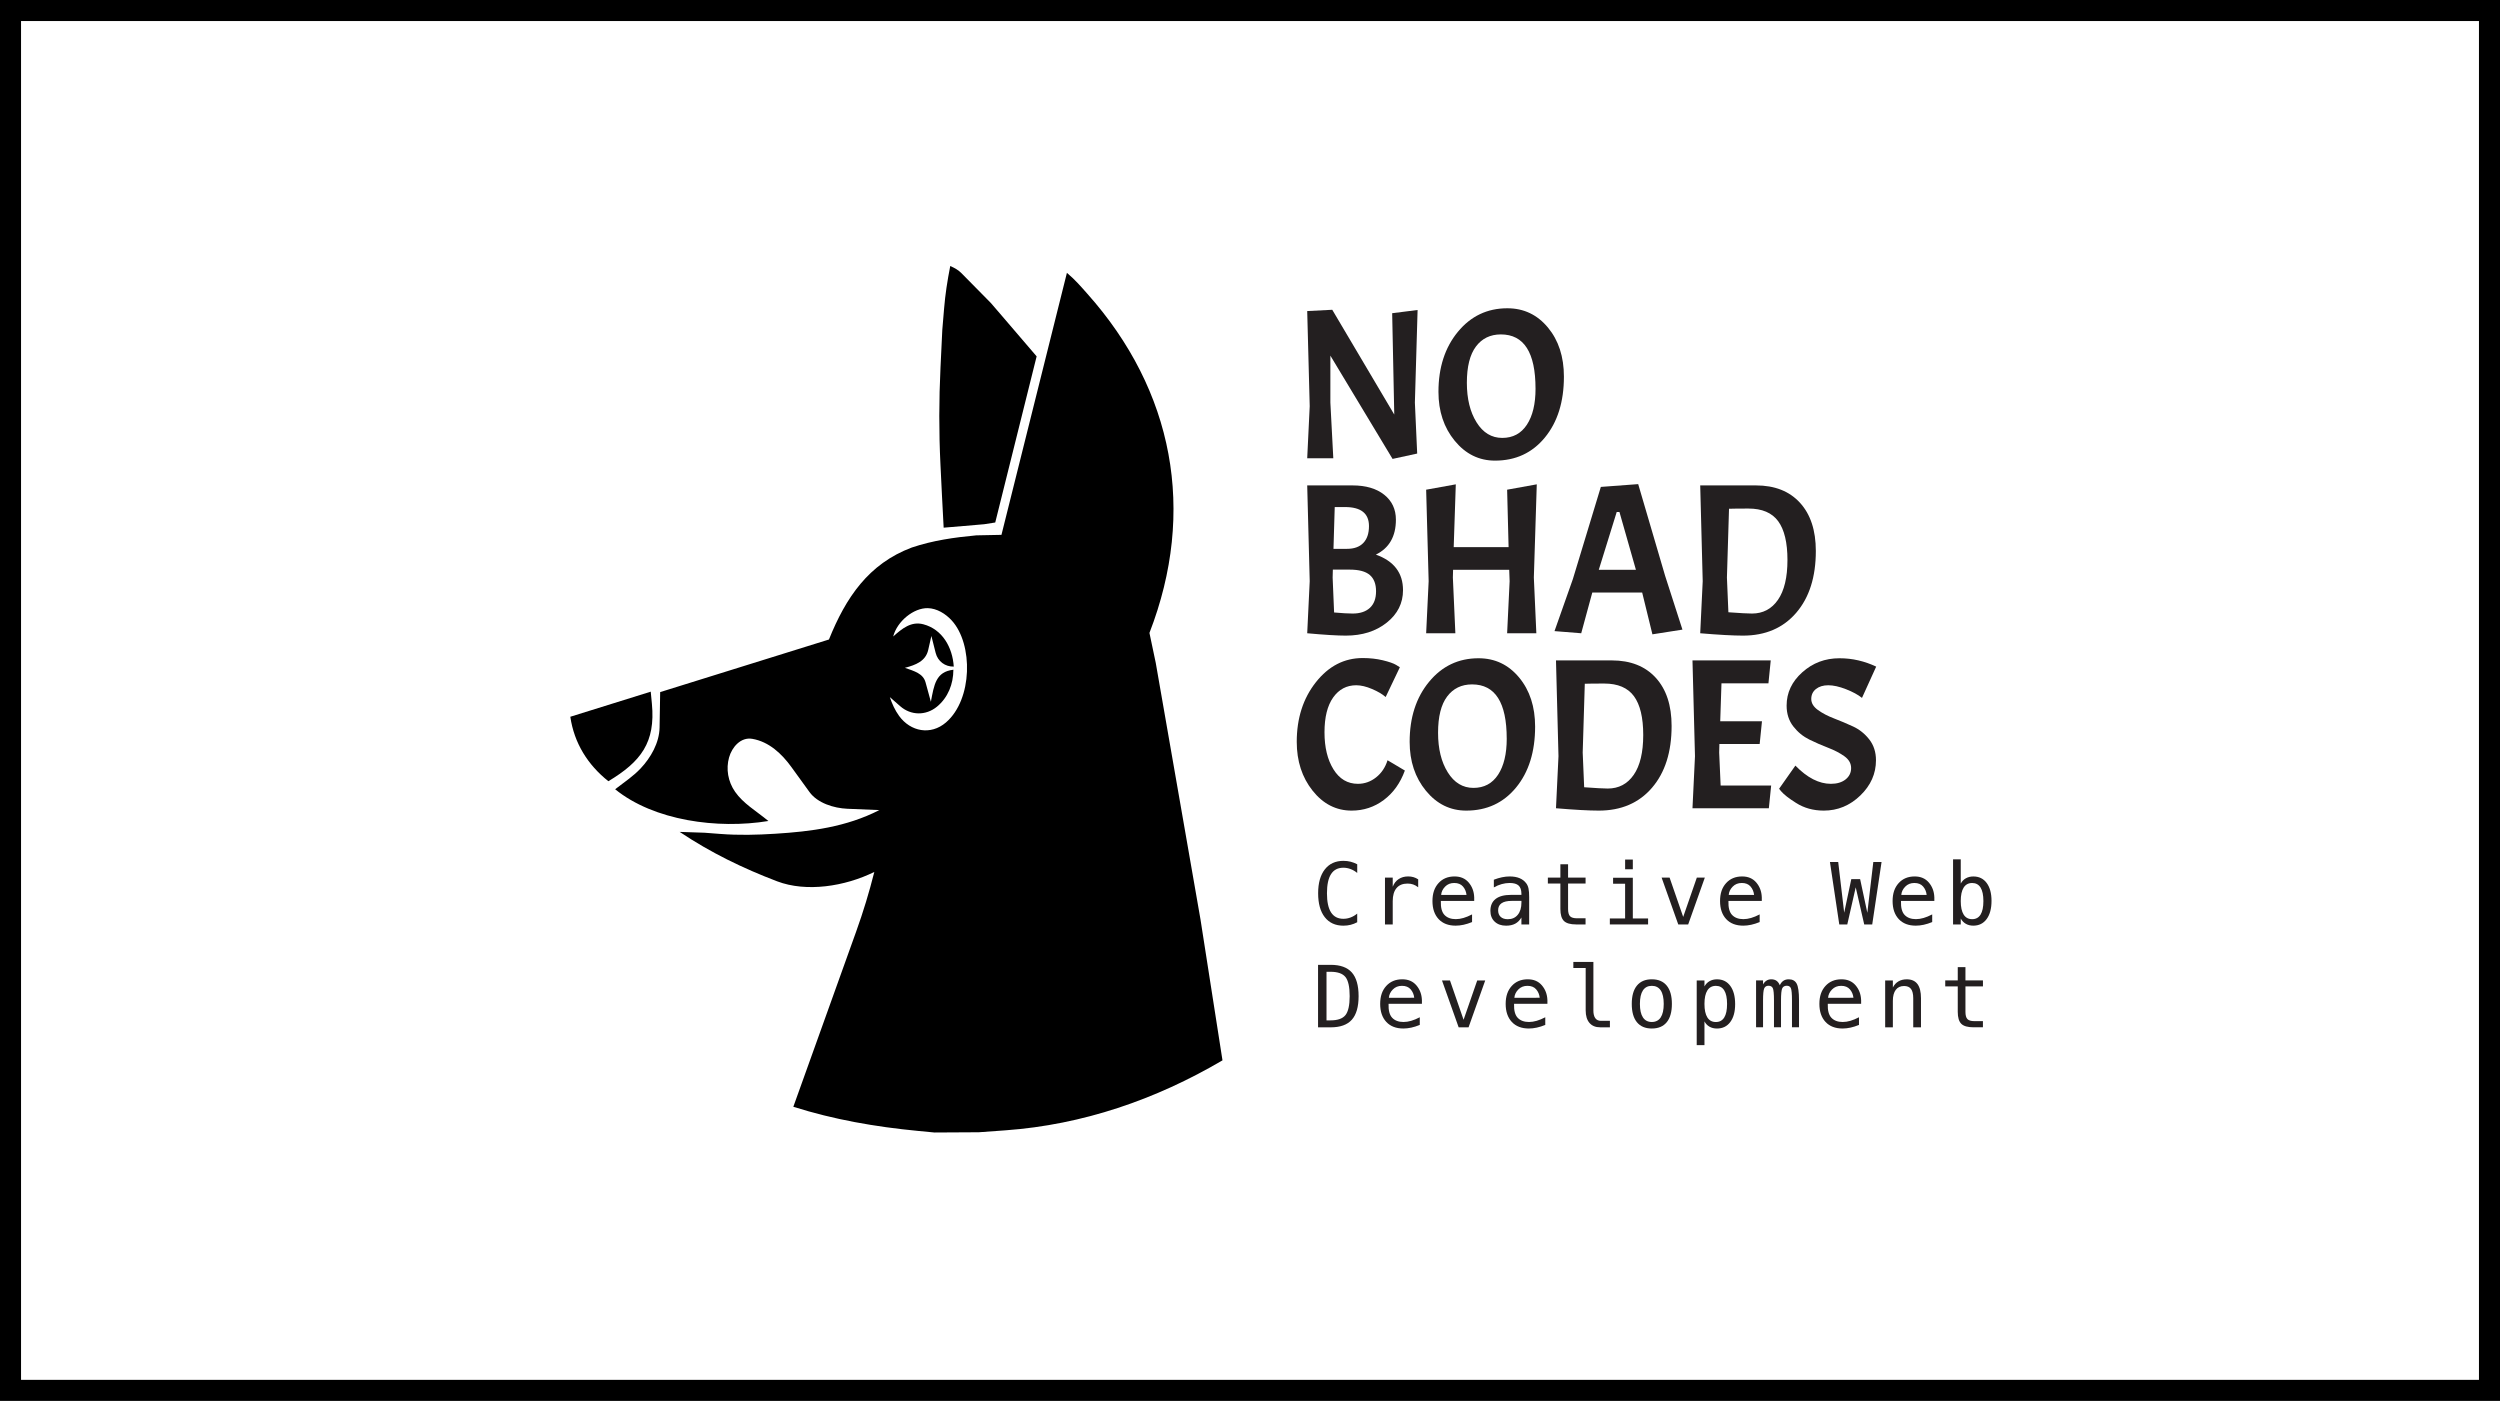
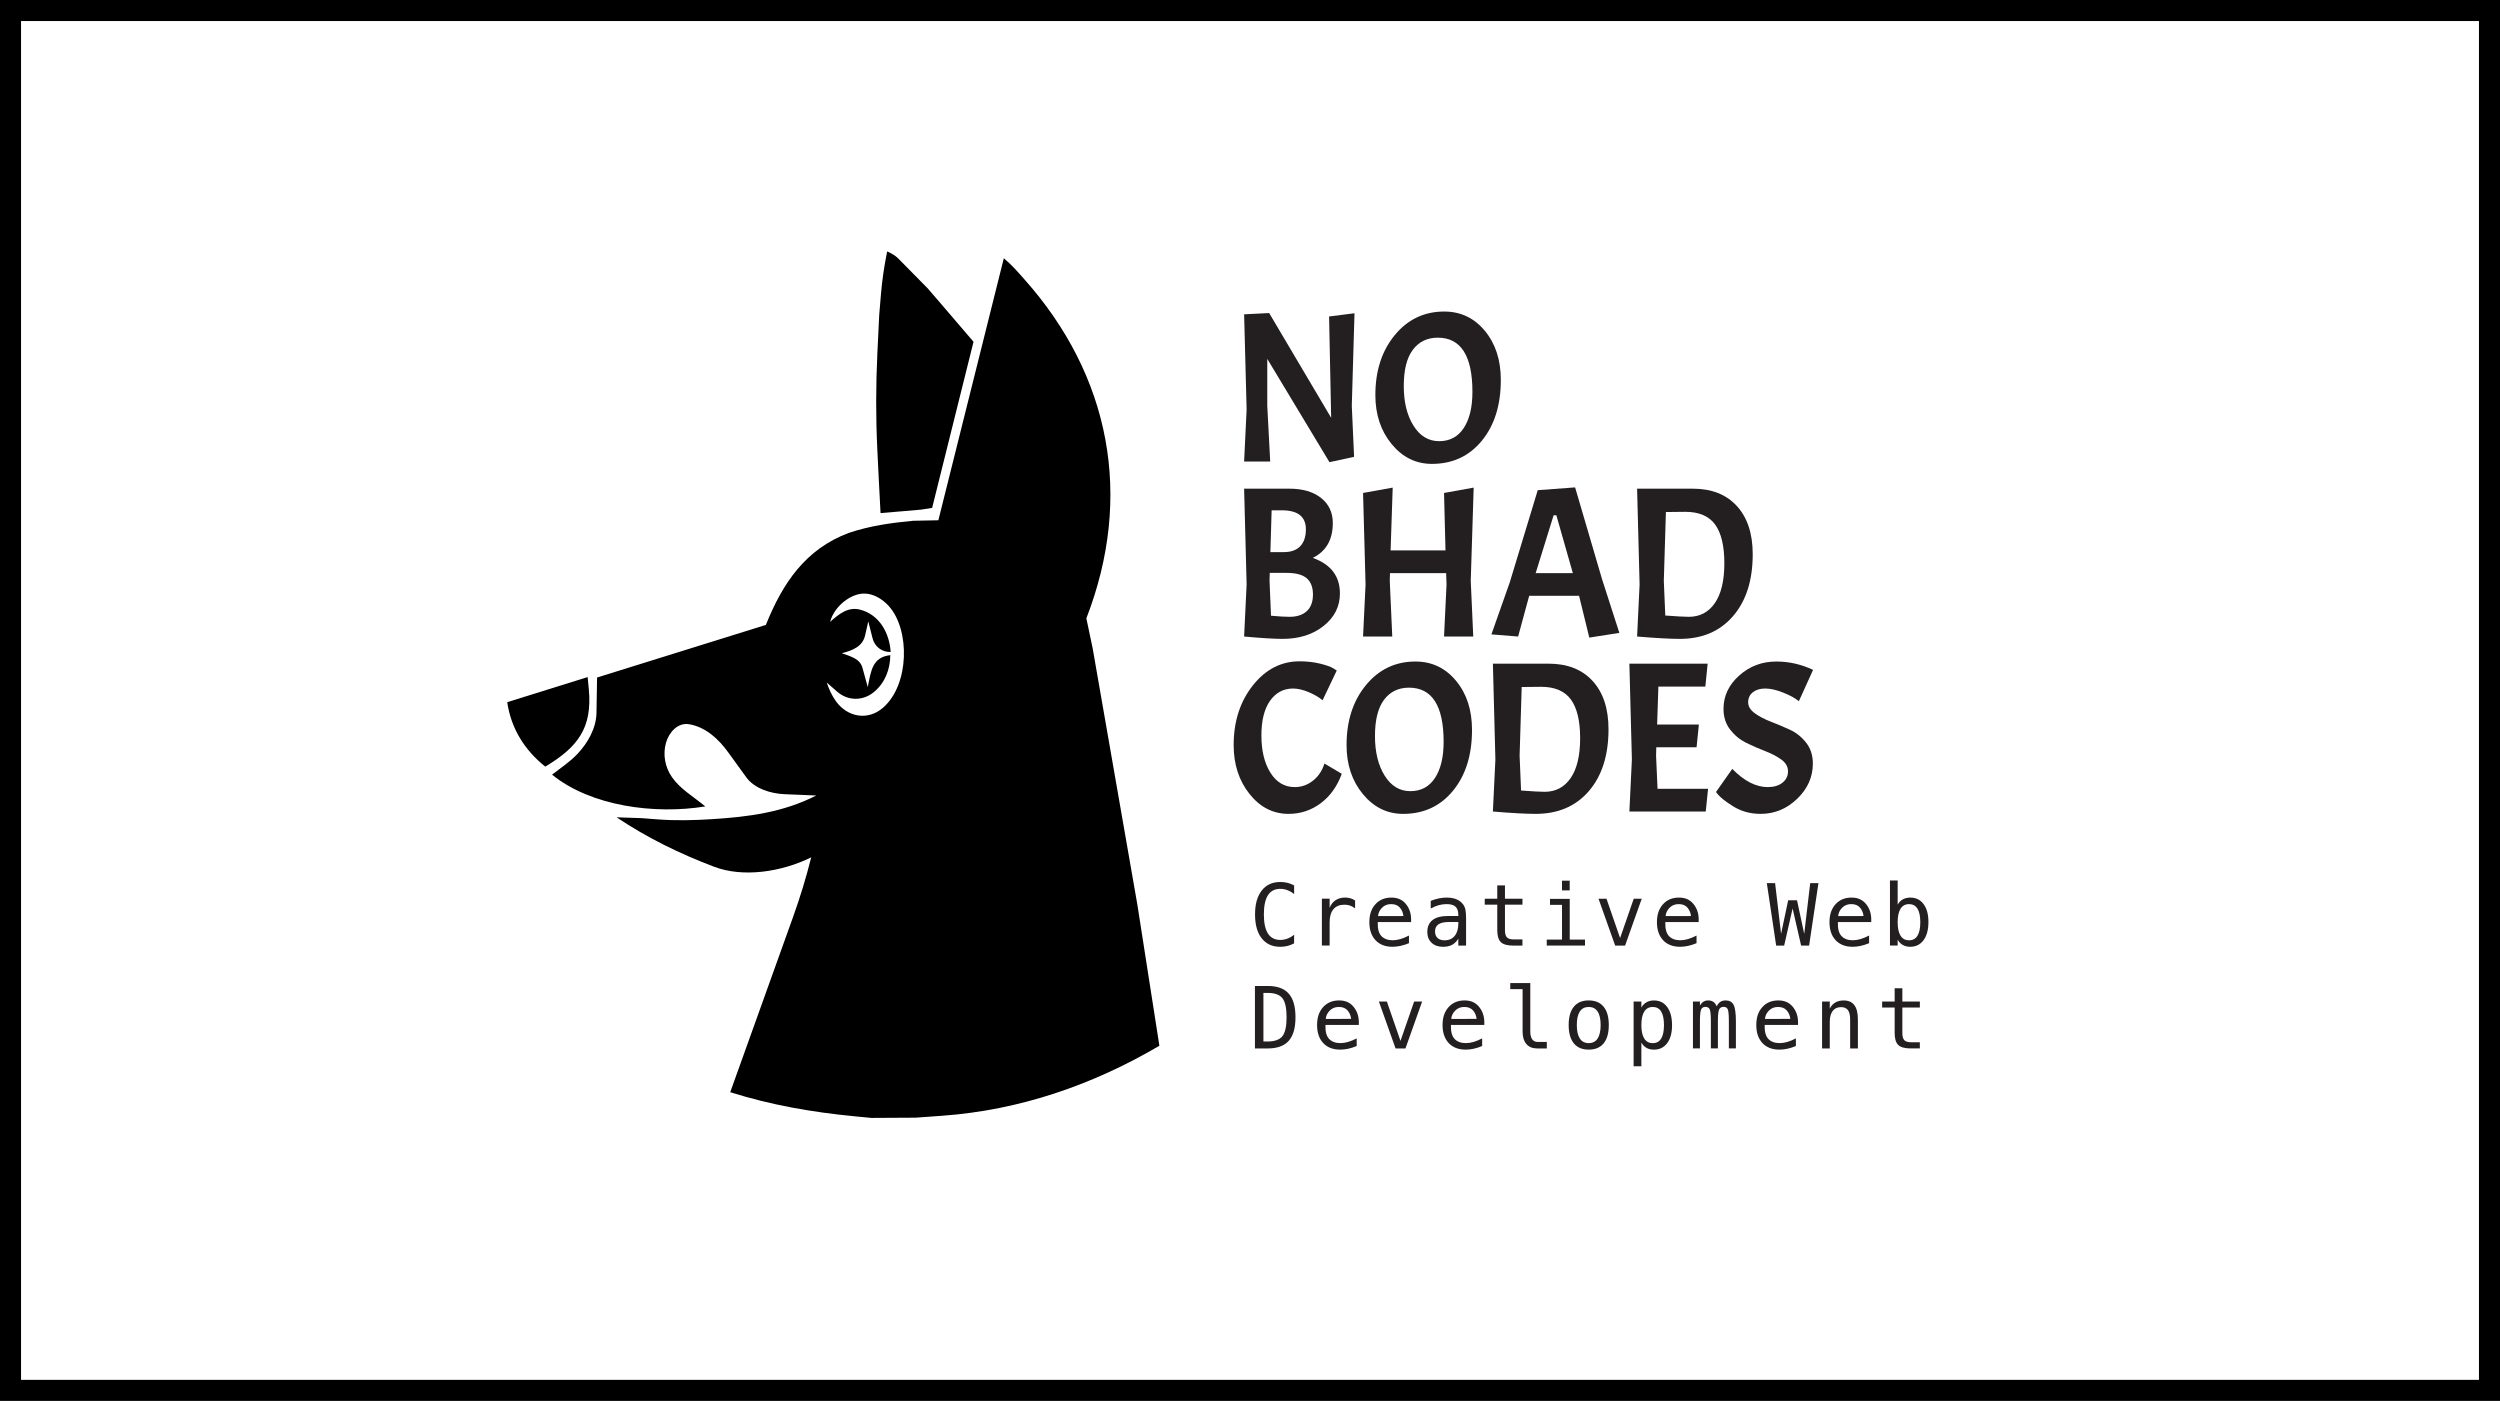
- <svg xmlns="http://www.w3.org/2000/svg" width="1069.5" height="599.3" viewBox="0 0 1069.5 599.3">
+ <svg xmlns="http://www.w3.org/2000/svg" id="card_back" width="1069.5" height="599.3" viewBox="0 0 1069.5 599.3">
  <rect id="Card_Outline" x="4.5" y="4.5" width="1060.5" height="590.3" fill="#fff" stroke="#000" stroke-miterlimit="10" stroke-width="9" />
-   <g transform="translate(15.133 1.0625) scale(0.763895)">
+   <g transform="translate(14.8009 1.0625) scale(0.763895)">
    <g>
      <g>
        <g>
-           <path d="M774.08,172.21l-1.52,51.84,1.29,28.56-13.79,3-34.83-57.84v26.28l1.64,31.2h-14.61l1.4-29.16-1.4-53.28,14.03-.72,34.72,58.68-1.17-56.76,14.26-1.8Z" fill="#231f20" />
-           <path d="M824.34,171.25c9.19,0,16.77,3.6,22.74,10.8,5.96,7.2,8.94,16.36,8.94,27.48,0,14.08-3.55,25.44-10.64,34.08-7.09,8.64-16.41,12.96-27.94,12.96-8.96,0-16.48-3.7-22.56-11.1-6.08-7.4-9.12-16.54-9.12-27.42,0-13.6,3.62-24.8,10.87-33.6,7.25-8.8,16.48-13.2,27.7-13.2ZM840.12,216.25c0-20.24-6.47-30.36-19.4-30.36-5.92,0-10.58,2.26-13.97,6.78-3.39,4.52-5.08,11.28-5.08,20.28s1.81,16.4,5.44,22.2c3.62,5.8,8.42,8.7,14.38,8.7s10.56-2.46,13.79-7.38c3.23-4.92,4.85-11.66,4.85-20.22Z" fill="#231f20" />
-           <path d="M737.61,270.45c7.48,0,13.4,1.74,17.77,5.22,4.36,3.48,6.55,8.14,6.55,13.98,0,9.36-3.74,15.88-11.22,19.56,10.13,3.6,15.2,10.24,15.2,19.92,0,7.28-3.04,13.34-9.12,18.18-6.08,4.84-13.72,7.26-22.91,7.26-4.83,0-12.04-.44-21.62-1.32l1.4-29.16-1.4-53.64h25.37ZM736.09,317.61h-9.47l-.12,4.44.82,19.56c4.52.4,7.99.6,10.4.6,4.13,0,7.34-1.06,9.64-3.18,2.3-2.12,3.45-5.22,3.45-9.3s-1.17-7.12-3.51-9.12c-2.34-2-6.08-3-11.22-3ZM733.4,282.57h-5.73l-.7,23.4h7.6c3.97,0,7.01-1.1,9.12-3.3,2.1-2.2,3.16-5.34,3.16-9.42,0-7.12-4.48-10.68-13.44-10.68Z" fill="#231f20" />
-           <path d="M840.82,269.85l-1.64,52.2,1.4,31.2h-16.36l1.4-29.16-.23-6.36h-31.44l-.12,4.32,1.4,31.2h-16.36l1.4-29.16-1.4-51.24,16.6-3-1.17,35.16h30.74l-.82-32.16,16.6-3Z" fill="#231f20" />
-           <path d="M905.58,353.85l-5.73-23.4h-27.94l-6.2,22.8-14.96-1.2,10.29-29.16,15.66-51.6,20.92-1.56,15.08,51.36,9.7,30.12-16.83,2.64ZM887.11,285.33h-1.52l-10.05,32.4h20.81l-9.23-32.4Z" fill="#231f20" />
-           <path d="M956.31,354.57c-5.53,0-13.52-.44-23.96-1.32l1.4-29.16-1.4-53.64h31.21c10.52,0,18.74,3.24,24.66,9.72,5.92,6.48,8.88,15.48,8.88,27,0,14.56-3.66,26.1-10.99,34.62-7.33,8.52-17.26,12.78-29.81,12.78ZM959.35,283.41c-5.14,0-8.77.04-10.87.12l-1.17,38.52.82,19.44c6.55.48,10.95.72,13.21.72,6.16,0,11.01-2.56,14.55-7.68,3.54-5.12,5.32-12.56,5.32-22.32s-1.74-17-5.2-21.72c-3.47-4.72-9.02-7.08-16.66-7.08Z" fill="#231f20" />
-           <path d="M737.14,452.57c-8.65,0-15.94-3.72-21.86-11.16-5.92-7.44-8.88-16.56-8.88-27.36,0-13.2,3.57-24.32,10.7-33.36,7.13-9.04,15.88-13.56,26.24-13.56,4.05,0,7.81.42,11.28,1.26,3.47.84,5.94,1.7,7.42,2.58l2.1,1.32-7.95,16.68c-1.79-1.6-4.33-3.1-7.6-4.5-3.27-1.4-6.24-2.1-8.88-2.1-5.38,0-9.68,2.28-12.92,6.84-3.23,4.56-4.85,11.06-4.85,19.5s1.67,15.36,5.03,20.76c3.35,5.4,7.91,8.1,13.68,8.1,3.74,0,7.13-1.2,10.17-3.6,3.04-2.4,5.18-5.6,6.43-9.6l9.7,5.76c-2.57,7.04-6.51,12.54-11.81,16.5-5.3,3.96-11.3,5.94-18,5.94Z" fill="#231f20" />
-           <path d="M808.21,367.25c9.19,0,16.77,3.6,22.74,10.8,5.96,7.2,8.94,16.36,8.94,27.48,0,14.08-3.55,25.44-10.64,34.08-7.09,8.64-16.41,12.96-27.94,12.96-8.96,0-16.48-3.7-22.56-11.1-6.08-7.4-9.12-16.54-9.12-27.42,0-13.6,3.62-24.8,10.87-33.6,7.25-8.8,16.48-13.2,27.7-13.2ZM823.99,412.25c0-20.24-6.47-30.36-19.4-30.36-5.92,0-10.58,2.26-13.97,6.78-3.39,4.52-5.08,11.28-5.08,20.28s1.81,16.4,5.44,22.2c3.62,5.8,8.42,8.7,14.38,8.7s10.56-2.46,13.79-7.38c3.23-4.92,4.85-11.66,4.85-20.22Z" fill="#231f20" />
-           <path d="M875.54,452.57c-5.53,0-13.52-.44-23.96-1.32l1.4-29.16-1.4-53.64h31.21c10.52,0,18.74,3.24,24.66,9.72,5.92,6.48,8.88,15.48,8.88,27,0,14.56-3.66,26.1-10.99,34.62-7.33,8.52-17.26,12.78-29.81,12.78ZM878.58,381.41c-5.14,0-8.77.04-10.87.12l-1.17,38.52.82,19.44c6.55.48,10.95.72,13.21.72,6.16,0,11.01-2.56,14.55-7.68,3.54-5.12,5.32-12.56,5.32-22.32s-1.74-17-5.2-21.72c-3.47-4.72-9.02-7.08-16.66-7.08Z" fill="#231f20" />
-           <path d="M928.02,451.25l1.4-29.16-1.4-53.64h43.83l-1.29,12.84h-26.3l-.7,21.24h23.38l-1.29,12.72h-22.56l-.12,4.8.82,18.48h28.29l-1.29,12.72h-42.78Z" fill="#231f20" />
-           <path d="M985.65,427.37c6.62,6.8,13.25,10.2,19.87,10.2,3.43,0,6.17-.82,8.24-2.46,2.06-1.64,3.1-3.76,3.1-6.36s-1.25-4.8-3.74-6.6c-2.5-1.8-5.51-3.38-9.06-4.74-3.55-1.36-7.07-2.9-10.58-4.62-3.51-1.72-6.51-4.18-9-7.38-2.49-3.2-3.74-7.08-3.74-11.64,0-7.2,2.92-13.42,8.77-18.66,5.84-5.24,12.78-7.86,20.81-7.86,3.66,0,7.21.4,10.64,1.2,3.43.8,6.74,1.96,9.94,3.48l-7.95,17.52c-2.18-1.76-5.16-3.38-8.94-4.86-3.78-1.48-7.09-2.22-9.94-2.22s-5.14.7-6.9,2.1c-1.75,1.4-2.63,3.26-2.63,5.58s1.25,4.38,3.74,6.18c2.49,1.8,5.51,3.38,9.06,4.74,3.54,1.36,7.09,2.86,10.64,4.5,3.55,1.64,6.56,4.06,9.06,7.26,2.49,3.2,3.74,7.08,3.74,11.64,0,7.52-2.92,14.1-8.77,19.74-5.84,5.64-12.66,8.46-20.46,8.46-5.84,0-11.03-1.44-15.55-4.32-3.97-2.48-6.78-4.68-8.42-6.6l-1.05-1.32,9.12-12.96Z" fill="#231f20" />
+           <path d="M739.18,174.04l-1.52,51.84,1.29,28.56-13.79,3-34.83-57.84v26.28l1.64,31.2h-14.61l1.4-29.16-1.4-53.28,14.03-.72,34.72,58.68-1.17-56.76,14.26-1.8Z" fill="#231f20" />
+           <path d="M789.44,173.08c9.19,0,16.77,3.6,22.74,10.8,5.96,7.2,8.94,16.36,8.94,27.48,0,14.08-3.55,25.44-10.64,34.08-7.09,8.64-16.41,12.96-27.94,12.96-8.96,0-16.48-3.7-22.56-11.1-6.08-7.4-9.12-16.54-9.12-27.42,0-13.6,3.62-24.8,10.87-33.6,7.25-8.8,16.48-13.2,27.7-13.2ZM805.22,218.08c0-20.24-6.47-30.36-19.4-30.36-5.92,0-10.58,2.26-13.97,6.78-3.39,4.52-5.08,11.28-5.08,20.28s1.81,16.4,5.43,22.2c3.62,5.8,8.42,8.7,14.38,8.7s10.56-2.46,13.79-7.38c3.23-4.92,4.85-11.66,4.85-20.22Z" fill="#231f20" />
+           <path d="M702.71,272.28c7.48,0,13.4,1.74,17.77,5.22,4.36,3.48,6.55,8.14,6.55,13.98,0,9.36-3.74,15.88-11.22,19.56,10.13,3.6,15.2,10.24,15.2,19.92,0,7.28-3.04,13.34-9.12,18.18-6.08,4.84-13.72,7.26-22.91,7.26-4.83,0-12.04-.44-21.62-1.32l1.4-29.16-1.4-53.64h25.37ZM701.19,319.44h-9.47l-.12,4.44.82,19.56c4.52.4,7.99.6,10.4.6,4.13,0,7.34-1.06,9.64-3.18,2.3-2.12,3.45-5.22,3.45-9.3s-1.17-7.12-3.51-9.12c-2.34-2-6.08-3-11.22-3ZM698.5,284.4h-5.73l-.7,23.4h7.6c3.97,0,7.01-1.1,9.12-3.3,2.1-2.2,3.16-5.34,3.16-9.42,0-7.12-4.48-10.68-13.44-10.68Z" fill="#231f20" />
+           <path d="M805.92,271.68l-1.64,52.2,1.4,31.2h-16.36l1.4-29.16-.23-6.36h-31.44l-.12,4.32,1.4,31.2h-16.36l1.4-29.16-1.4-51.24,16.6-3-1.17,35.16h30.74l-.82-32.16,16.6-3Z" fill="#231f20" />
+           <path d="M870.67,355.68l-5.73-23.4h-27.94l-6.19,22.8-14.96-1.2,10.29-29.16,15.66-51.6,20.92-1.56,15.08,51.36,9.7,30.12-16.83,2.64ZM852.21,287.16h-1.52l-10.05,32.4h20.81l-9.23-32.4Z" fill="#231f20" />
+           <path d="M921.4,356.4c-5.53,0-13.52-.44-23.96-1.32l1.4-29.16-1.4-53.64h31.21c10.52,0,18.74,3.24,24.66,9.72,5.92,6.48,8.88,15.48,8.88,27,0,14.56-3.66,26.1-10.99,34.62-7.33,8.52-17.26,12.78-29.81,12.78ZM924.44,285.24c-5.14,0-8.77.04-10.87.12l-1.17,38.52.82,19.44c6.55.48,10.95.72,13.21.72,6.16,0,11.01-2.56,14.55-7.68,3.54-5.12,5.32-12.56,5.32-22.32s-1.74-17-5.2-21.72c-3.47-4.72-9.02-7.08-16.66-7.08Z" fill="#231f20" />
+           <path d="M702.24,454.4c-8.65,0-15.94-3.72-21.86-11.16-5.92-7.44-8.88-16.56-8.88-27.36,0-13.2,3.57-24.32,10.7-33.36,7.13-9.04,15.88-13.56,26.24-13.56,4.05,0,7.81.42,11.28,1.26,3.47.84,5.94,1.7,7.42,2.58l2.1,1.32-7.95,16.68c-1.79-1.6-4.32-3.1-7.6-4.5-3.27-1.4-6.24-2.1-8.88-2.1-5.38,0-9.68,2.28-12.92,6.84-3.23,4.56-4.85,11.06-4.85,19.5s1.68,15.36,5.03,20.76c3.35,5.4,7.91,8.1,13.68,8.1,3.74,0,7.13-1.2,10.17-3.6,3.04-2.4,5.18-5.6,6.43-9.6l9.7,5.76c-2.57,7.04-6.51,12.54-11.81,16.5-5.3,3.96-11.3,5.94-18,5.94Z" fill="#231f20" />
+           <path d="M773.31,369.08c9.19,0,16.77,3.6,22.74,10.8,5.96,7.2,8.94,16.36,8.94,27.48,0,14.08-3.55,25.44-10.64,34.08-7.09,8.64-16.41,12.96-27.94,12.96-8.96,0-16.48-3.7-22.56-11.1-6.08-7.4-9.12-16.54-9.12-27.42,0-13.6,3.62-24.8,10.87-33.6,7.25-8.8,16.48-13.2,27.7-13.2ZM789.09,414.08c0-20.24-6.47-30.36-19.4-30.36-5.92,0-10.58,2.26-13.97,6.78-3.39,4.52-5.08,11.28-5.08,20.28s1.81,16.4,5.43,22.2c3.62,5.8,8.42,8.7,14.38,8.7s10.56-2.46,13.79-7.38c3.23-4.92,4.85-11.66,4.85-20.22Z" fill="#231f20" />
+           <path d="M840.64,454.4c-5.53,0-13.52-.44-23.96-1.32l1.4-29.16-1.4-53.64h31.21c10.52,0,18.74,3.24,24.66,9.72,5.92,6.48,8.88,15.48,8.88,27,0,14.56-3.66,26.1-10.99,34.62-7.33,8.52-17.26,12.78-29.81,12.78ZM843.68,383.24c-5.14,0-8.77.04-10.87.12l-1.17,38.52.82,19.44c6.55.48,10.95.72,13.21.72,6.16,0,11.01-2.56,14.55-7.68,3.54-5.12,5.32-12.56,5.32-22.32s-1.74-17-5.2-21.72c-3.47-4.72-9.02-7.08-16.66-7.08Z" fill="#231f20" />
+           <path d="M893.12,453.08l1.4-29.16-1.4-53.64h43.83l-1.29,12.84h-26.3l-.7,21.24h23.38l-1.29,12.72h-22.56l-.12,4.8.82,18.48h28.29l-1.29,12.72h-42.78Z" fill="#231f20" />
+           <path d="M950.74,429.2c6.62,6.8,13.25,10.2,19.87,10.2,3.43,0,6.17-.82,8.24-2.46,2.06-1.64,3.1-3.76,3.1-6.36s-1.25-4.8-3.74-6.6c-2.5-1.8-5.51-3.38-9.06-4.74-3.55-1.36-7.07-2.9-10.58-4.62-3.51-1.72-6.51-4.18-9-7.38-2.49-3.2-3.74-7.08-3.74-11.64,0-7.2,2.92-13.42,8.77-18.66,5.84-5.24,12.78-7.86,20.81-7.86,3.66,0,7.21.4,10.64,1.2,3.43.8,6.74,1.96,9.94,3.48l-7.95,17.52c-2.18-1.76-5.16-3.38-8.94-4.86-3.78-1.48-7.09-2.22-9.94-2.22s-5.14.7-6.9,2.1c-1.75,1.4-2.63,3.26-2.63,5.58s1.25,4.38,3.74,6.18c2.49,1.8,5.51,3.38,9.06,4.74,3.54,1.36,7.09,2.86,10.64,4.5,3.55,1.64,6.56,4.06,9.06,7.26,2.49,3.2,3.74,7.08,3.74,11.64,0,7.52-2.92,14.1-8.77,19.74-5.84,5.64-12.66,8.46-20.46,8.46-5.84,0-11.03-1.44-15.55-4.32-3.97-2.48-6.78-4.68-8.42-6.6l-1.05-1.32,9.12-12.96Z" fill="#231f20" />
        </g>
        <g id="Creative_Web_Development" data-name="Creative WebDevelopment">
-           <path d="M740.26,515.09c-1.2.64-2.44,1.12-3.7,1.44s-2.61.48-4.03.48c-4.48,0-7.96-1.59-10.44-4.76s-3.71-7.63-3.71-13.38,1.25-10.18,3.74-13.37,5.96-4.79,10.42-4.79c1.42,0,2.77.16,4.03.48s2.5.8,3.7,1.44v4.85c-1.16-.95-2.4-1.68-3.73-2.18s-2.66-.75-4.01-.75c-3.08,0-5.38,1.19-6.91,3.56s-2.3,5.96-2.3,10.76.77,8.36,2.3,10.73,3.84,3.56,6.91,3.56c1.38,0,2.72-.25,4.04-.75s2.55-1.23,3.69-2.18v4.85Z" fill="#231f20" />
-           <path d="M774.39,495.49c-.92-.72-1.86-1.24-2.81-1.57s-2-.49-3.14-.49c-2.69,0-4.74.84-6.16,2.53s-2.13,4.12-2.13,7.31v13.05h-4.34v-26.25h4.34v5.13c.72-1.86,1.82-3.29,3.32-4.28s3.26-1.49,5.31-1.49c1.06,0,2.05.13,2.98.4s1.8.68,2.65,1.24v4.41Z" fill="#231f20" />
-           <path d="M805.78,501.05v2.11h-18.68v.14c-.12,3.58.56,6.15,2.05,7.71s3.6,2.34,6.32,2.34c1.38,0,2.81-.22,4.31-.66s3.1-1.1,4.8-1.99v4.29c-1.64.67-3.22,1.18-4.75,1.51s-3,.5-4.42.5c-4.08,0-7.27-1.22-9.56-3.67s-3.45-5.82-3.45-10.11,1.12-7.53,3.38-10.03,5.25-3.75,9-3.75c3.34,0,5.98,1.13,7.91,3.4s2.96,5,3.08,8.2ZM801.47,499.78c-.19-1.81-.85-3.38-1.98-4.7s-2.76-1.98-4.89-1.98-3.79.69-5.13,2.06-2.08,2.92-2.2,4.64l14.2-.02Z" fill="#231f20" />
-           <path d="M836.56,501.35v14.98h-4.34v-3.89c-.92,1.56-2.08,2.71-3.48,3.46s-3.1,1.11-5.1,1.11c-2.67,0-4.8-.75-6.4-2.26s-2.39-3.53-2.39-6.06c0-2.92.98-5.14,2.94-6.66s4.84-2.27,8.64-2.27h5.79v-.68c-.02-2.09-.55-3.61-1.59-4.56s-2.72-1.42-5.02-1.42c-1.47,0-2.95.21-4.45.63s-2.96,1.04-4.38,1.85v-4.31c1.59-.61,3.12-1.07,4.58-1.37s2.88-.46,4.25-.46c2.17,0,4.03.32,5.57.96s2.79,1.6,3.74,2.88c.59.78,1.02,1.75,1.27,2.89s.38,2.87.38,5.17ZM828.2,503.13h-1.43c-2.52,0-4.41.44-5.68,1.32s-1.91,2.2-1.91,3.95c0,1.58.48,2.8,1.43,3.68s2.27,1.31,3.96,1.31c2.38,0,4.24-.82,5.6-2.47s2.05-3.93,2.06-6.83v-.96h-4.03Z" fill="#231f20" />
-           <path d="M858.35,482.62v7.45h9.8v3.35h-9.8v14.25c0,1.94.37,3.29,1.1,4.05s2.02,1.15,3.84,1.15h4.85v3.45h-5.27c-3.23,0-5.52-.65-6.84-1.95s-1.99-3.53-1.99-6.7v-14.25h-7.01v-3.35h7.01v-7.45h4.31Z" fill="#231f20" />
-           <path d="M883.57,490.17h11.04v22.8h8.55v3.35h-21.42v-3.35h8.55v-19.45h-6.73v-3.35ZM890.3,479.98h4.31v5.44h-4.31v-5.44Z" fill="#231f20" />
-           <path d="M910.72,490.08h4.48l7.62,22.03,7.64-22.03h4.48l-9.33,26.25h-5.55l-9.33-26.25Z" fill="#231f20" />
-           <path d="M966.84,501.05v2.11h-18.68v.14c-.12,3.58.56,6.15,2.05,7.71s3.6,2.34,6.32,2.34c1.38,0,2.81-.22,4.31-.66s3.1-1.1,4.8-1.99v4.29c-1.64.67-3.22,1.18-4.75,1.51s-3,.5-4.42.5c-4.08,0-7.27-1.22-9.56-3.67s-3.45-5.82-3.45-10.11,1.12-7.53,3.38-10.03,5.25-3.75,9-3.75c3.34,0,5.98,1.13,7.91,3.4s2.96,5,3.08,8.2ZM962.52,499.78c-.19-1.81-.85-3.38-1.98-4.7s-2.76-1.98-4.89-1.98-3.79.69-5.13,2.06-2.08,2.92-2.2,4.64l14.2-.02Z" fill="#231f20" />
-           <path d="M1005.01,481.34h4.62l3.35,28.41,3.98-18.8h4.95l4.03,18.84,3.35-28.45h4.62l-5.23,34.99h-4.48l-4.76-20.79-4.73,20.79h-4.48l-5.23-34.99Z" fill="#231f20" />
-           <path d="M1063.47,501.05v2.11h-18.68v.14c-.12,3.58.56,6.15,2.05,7.71s3.6,2.34,6.32,2.34c1.38,0,2.81-.22,4.31-.66s3.1-1.1,4.8-1.99v4.29c-1.64.67-3.22,1.18-4.75,1.51s-3,.5-4.42.5c-4.08,0-7.27-1.22-9.56-3.67s-3.45-5.82-3.45-10.11,1.12-7.53,3.38-10.03,5.25-3.75,9-3.75c3.34,0,5.98,1.13,7.91,3.4s2.96,5,3.08,8.2ZM1059.16,499.78c-.19-1.81-.85-3.38-1.98-4.7s-2.76-1.98-4.89-1.98-3.79.69-5.13,2.06-2.08,2.92-2.2,4.64l14.2-.02Z" fill="#231f20" />
-           <path d="M1078.26,493.43c.69-1.28,1.64-2.27,2.85-2.95s2.61-1.03,4.21-1.03c3.16,0,5.64,1.21,7.45,3.64s2.72,5.78,2.72,10.04-.91,7.72-2.73,10.18-4.32,3.69-7.49,3.69c-1.56,0-2.94-.34-4.14-1.02s-2.15-1.67-2.87-2.96v3.3h-4.31v-36.47h4.31v13.57ZM1090.94,503.23c0-3.34-.53-5.87-1.59-7.57s-2.63-2.55-4.71-2.55-3.68.86-4.76,2.57-1.62,4.23-1.62,7.56.54,5.83,1.62,7.55,2.66,2.58,4.76,2.58,3.65-.85,4.71-2.55,1.59-4.23,1.59-7.57Z" fill="#231f20" />
-           <path d="M725.43,538.94c5.34,0,9.28,1.42,11.81,4.27s3.8,7.27,3.8,13.27-1.27,10.37-3.8,13.21-6.47,4.25-11.81,4.25h-7.1v-34.99h7.1ZM725.33,570.04c3.98,0,6.77-.98,8.34-2.94s2.37-5.5,2.37-10.63-.79-8.74-2.36-10.7-4.36-2.94-8.36-2.94h-2.25v27.21h2.25Z" fill="#231f20" />
-           <path d="M776.5,558.65v2.11h-18.68v.14c-.12,3.58.56,6.15,2.05,7.71s3.6,2.34,6.32,2.34c1.38,0,2.81-.22,4.31-.66s3.1-1.1,4.8-1.99v4.29c-1.64.67-3.22,1.18-4.75,1.51s-3,.5-4.42.5c-4.08,0-7.27-1.22-9.56-3.67s-3.45-5.82-3.45-10.11,1.12-7.53,3.38-10.03,5.25-3.75,9-3.75c3.34,0,5.98,1.13,7.91,3.4s2.96,5,3.08,8.2ZM772.19,557.38c-.19-1.81-.85-3.38-1.98-4.7s-2.76-1.98-4.89-1.98-3.79.69-5.13,2.06-2.08,2.92-2.2,4.64l14.2-.02Z" fill="#231f20" />
-           <path d="M787.73,547.68h4.48l7.62,22.03,7.64-22.03h4.48l-9.33,26.25h-5.55l-9.33-26.25Z" fill="#231f20" />
-           <path d="M846.78,558.65v2.11h-18.68v.14c-.12,3.58.56,6.15,2.05,7.71s3.6,2.34,6.32,2.34c1.38,0,2.81-.22,4.31-.66s3.1-1.1,4.8-1.99v4.29c-1.64.67-3.22,1.18-4.75,1.51s-3,.5-4.42.5c-4.08,0-7.27-1.22-9.56-3.67s-3.45-5.82-3.45-10.11,1.12-7.53,3.38-10.03,5.25-3.75,9-3.75c3.34,0,5.98,1.13,7.91,3.4s2.96,5,3.08,8.2ZM842.47,557.38c-.19-1.81-.85-3.38-1.98-4.7s-2.76-1.98-4.89-1.98-3.79.69-5.13,2.06-2.08,2.92-2.2,4.64l14.2-.02Z" fill="#231f20" />
-           <path d="M872.52,564.44c0,1.94.36,3.4,1.07,4.38s1.76,1.48,3.15,1.48h5.04v3.63h-5.46c-2.58,0-4.57-.82-5.99-2.47s-2.12-3.99-2.12-7.02v-23.74h-6.91v-3.38h11.23v27.12Z" fill="#231f20" />
-           <path d="M905.24,547.04c3.64,0,6.43,1.18,8.36,3.54s2.89,5.77,2.89,10.24-.96,7.9-2.88,10.25-4.71,3.53-8.37,3.53-6.42-1.18-8.34-3.53-2.88-5.77-2.88-10.25.96-7.88,2.88-10.24,4.7-3.54,8.34-3.54ZM905.24,550.7c-2.19,0-3.84.85-4.97,2.55s-1.69,4.23-1.69,7.57.56,5.85,1.69,7.56,2.78,2.57,4.97,2.57,3.87-.86,4.99-2.57,1.69-4.23,1.69-7.56-.56-5.87-1.69-7.57-2.79-2.55-4.99-2.55Z" fill="#231f20" />
-           <path d="M934.73,570.62v13.29h-4.34v-36.23h4.34v3.35c.72-1.3,1.68-2.29,2.87-2.96s2.57-1.02,4.14-1.02c3.17,0,5.66,1.23,7.46,3.68s2.71,5.85,2.71,10.2-.91,7.61-2.72,10.04-4.3,3.64-7.45,3.64c-1.59,0-2.99-.34-4.18-1.02s-2.14-1.67-2.82-2.96ZM947.39,560.83c0-3.34-.53-5.87-1.58-7.57s-2.62-2.55-4.7-2.55-3.68.86-4.76,2.57-1.62,4.23-1.62,7.56.54,5.83,1.62,7.55,2.66,2.58,4.76,2.58,3.64-.85,4.7-2.55,1.58-4.23,1.58-7.57Z" fill="#231f20" />
-           <path d="M976.93,550.35c.53-1.12,1.21-1.96,2.03-2.5s1.81-.81,2.96-.81c2.11,0,3.6.82,4.46,2.45s1.3,4.71,1.3,9.22v15.21h-3.94v-15.02c0-3.7-.21-6-.62-6.9s-1.17-1.35-2.26-1.35c-1.25,0-2.11.48-2.57,1.44s-.69,3.23-.69,6.81v15.02h-3.94v-15.02c0-3.75-.22-6.06-.67-6.94s-1.25-1.31-2.4-1.31-1.93.48-2.38,1.44-.67,3.23-.67,6.81v15.02h-3.91v-26.25h3.91v2.25c.52-.94,1.16-1.65,1.93-2.14s1.65-.74,2.64-.74c1.19,0,2.18.27,2.96.82s1.4,1.38,1.84,2.48Z" fill="#231f20" />
-           <path d="M1022.47,558.65v2.11h-18.68v.14c-.12,3.58.56,6.15,2.05,7.71s3.6,2.34,6.32,2.34c1.38,0,2.81-.22,4.31-.66s3.1-1.1,4.8-1.99v4.29c-1.64.67-3.22,1.18-4.75,1.51s-3,.5-4.42.5c-4.08,0-7.27-1.22-9.56-3.67s-3.45-5.82-3.45-10.11,1.12-7.53,3.38-10.03,5.25-3.75,9-3.75c3.34,0,5.98,1.13,7.91,3.4s2.96,5,3.08,8.2ZM1018.16,557.38c-.19-1.81-.85-3.38-1.98-4.7s-2.76-1.98-4.89-1.98-3.79.69-5.13,2.06-2.08,2.92-2.2,4.64l14.2-.02Z" fill="#231f20" />
-           <path d="M1055.99,557.66v16.27h-4.34v-16.27c0-2.36-.41-4.09-1.24-5.2s-2.12-1.66-3.89-1.66c-2.02,0-3.57.71-4.65,2.14s-1.63,3.48-1.63,6.15v14.84h-4.31v-26.25h4.31v3.94c.77-1.5,1.8-2.64,3.12-3.41s2.87-1.16,4.66-1.16c2.67,0,4.67.88,5.99,2.64s1.98,4.42,1.98,7.98Z" fill="#231f20" />
-           <path d="M1080.89,540.22v7.45h9.8v3.35h-9.8v14.25c0,1.94.37,3.29,1.1,4.05s2.02,1.15,3.84,1.15h4.85v3.45h-5.27c-3.23,0-5.52-.65-6.84-1.95s-1.99-3.53-1.99-6.7v-14.25h-7.01v-3.35h7.01v-7.45h4.31Z" fill="#231f20" />
+           <path d="M705.36,526.92c-1.2.64-2.44,1.12-3.7,1.44s-2.61.48-4.03.48c-4.48,0-7.96-1.59-10.44-4.76s-3.71-7.63-3.71-13.38,1.25-10.18,3.74-13.37,5.96-4.79,10.42-4.79c1.42,0,2.77.16,4.03.48s2.5.8,3.7,1.44v4.85c-1.16-.95-2.4-1.68-3.73-2.18s-2.66-.75-4.01-.75c-3.08,0-5.38,1.19-6.91,3.56s-2.3,5.96-2.3,10.76.77,8.36,2.3,10.73,3.84,3.56,6.91,3.56c1.38,0,2.72-.25,4.04-.75s2.55-1.23,3.69-2.18v4.85Z" fill="#231f20" />
+           <path d="M739.49,507.32c-.92-.72-1.86-1.24-2.81-1.57s-2-.49-3.14-.49c-2.69,0-4.74.84-6.16,2.53s-2.13,4.12-2.13,7.31v13.05h-4.34v-26.25h4.34v5.13c.72-1.86,1.82-3.29,3.32-4.28s3.26-1.49,5.31-1.49c1.06,0,2.05.13,2.98.4s1.8.68,2.65,1.24v4.41Z" fill="#231f20" />
+           <path d="M770.88,512.88v2.11h-18.68v.14c-.12,3.58.56,6.15,2.05,7.71s3.6,2.34,6.32,2.34c1.38,0,2.81-.22,4.31-.66s3.1-1.1,4.8-1.99v4.29c-1.64.67-3.22,1.18-4.75,1.51s-3,.5-4.42.5c-4.08,0-7.27-1.22-9.56-3.67s-3.45-5.82-3.45-10.11,1.12-7.53,3.38-10.03,5.25-3.75,9-3.75c3.34,0,5.98,1.13,7.91,3.4s2.96,5,3.08,8.2ZM766.57,511.61c-.19-1.81-.85-3.38-1.98-4.7s-2.76-1.98-4.89-1.98-3.79.69-5.13,2.06-2.08,2.92-2.2,4.64l14.2-.02Z" fill="#231f20" />
+           <path d="M801.66,513.18v14.98h-4.34v-3.89c-.92,1.56-2.08,2.71-3.48,3.46s-3.1,1.11-5.1,1.11c-2.67,0-4.8-.75-6.4-2.26s-2.39-3.53-2.39-6.06c0-2.92.98-5.14,2.94-6.66s4.84-2.27,8.64-2.27h5.79v-.68c-.02-2.09-.55-3.61-1.59-4.56s-2.72-1.42-5.02-1.42c-1.47,0-2.95.21-4.45.63s-2.96,1.04-4.38,1.85v-4.31c1.59-.61,3.12-1.07,4.58-1.37s2.88-.46,4.25-.46c2.17,0,4.03.32,5.57.96s2.79,1.6,3.74,2.88c.59.78,1.02,1.75,1.27,2.89s.38,2.87.38,5.17ZM793.29,514.96h-1.43c-2.52,0-4.41.44-5.68,1.32s-1.91,2.2-1.91,3.95c0,1.58.48,2.8,1.43,3.68s2.27,1.31,3.96,1.31c2.38,0,4.24-.82,5.6-2.47s2.05-3.93,2.06-6.83v-.96h-4.03Z" fill="#231f20" />
+           <path d="M823.44,494.46v7.45h9.8v3.35h-9.8v14.25c0,1.94.37,3.29,1.1,4.05s2.02,1.15,3.84,1.15h4.85v3.45h-5.27c-3.23,0-5.52-.65-6.84-1.95s-1.99-3.53-1.99-6.7v-14.25h-7.01v-3.35h7.01v-7.45h4.31Z" fill="#231f20" />
+           <path d="M848.67,502h11.04v22.8h8.55v3.35h-21.42v-3.35h8.55v-19.45h-6.73v-3.35ZM855.39,491.81h4.31v5.44h-4.31v-5.44Z" fill="#231f20" />
+           <path d="M875.82,501.91h4.48l7.62,22.03,7.64-22.03h4.48l-9.33,26.25h-5.55l-9.33-26.25Z" fill="#231f20" />
+           <path d="M931.93,512.88v2.11h-18.68v.14c-.12,3.58.56,6.15,2.05,7.71s3.6,2.34,6.32,2.34c1.38,0,2.81-.22,4.31-.66s3.1-1.1,4.8-1.99v4.29c-1.64.67-3.22,1.18-4.75,1.51s-3,.5-4.42.5c-4.08,0-7.27-1.22-9.56-3.67s-3.45-5.82-3.45-10.11,1.12-7.53,3.38-10.03,5.25-3.75,9-3.75c3.34,0,5.98,1.13,7.91,3.4s2.96,5,3.08,8.2ZM927.62,511.61c-.19-1.81-.85-3.38-1.98-4.7s-2.76-1.98-4.89-1.98-3.79.69-5.13,2.06-2.08,2.92-2.2,4.64l14.2-.02Z" fill="#231f20" />
+           <path d="M970.1,493.17h4.62l3.35,28.41,3.98-18.8h4.95l4.03,18.84,3.35-28.45h4.62l-5.23,34.99h-4.48l-4.76-20.79-4.73,20.79h-4.48l-5.23-34.99Z" fill="#231f20" />
+           <path d="M1028.56,512.88v2.11h-18.68v.14c-.12,3.58.56,6.15,2.05,7.71s3.6,2.34,6.32,2.34c1.38,0,2.81-.22,4.31-.66s3.1-1.1,4.8-1.99v4.29c-1.64.67-3.22,1.18-4.75,1.51s-3,.5-4.42.5c-4.08,0-7.27-1.22-9.56-3.67s-3.45-5.82-3.45-10.11,1.12-7.53,3.38-10.03,5.25-3.75,9-3.75c3.34,0,5.98,1.13,7.91,3.4s2.96,5,3.08,8.2ZM1024.25,511.61c-.19-1.81-.85-3.38-1.98-4.7s-2.76-1.98-4.89-1.98-3.79.69-5.13,2.06-2.08,2.92-2.2,4.64l14.2-.02Z" fill="#231f20" />
+           <path d="M1043.36,505.26c.69-1.28,1.64-2.27,2.85-2.95s2.61-1.03,4.21-1.03c3.16,0,5.64,1.21,7.45,3.64s2.72,5.78,2.72,10.04-.91,7.72-2.73,10.18-4.32,3.69-7.49,3.69c-1.56,0-2.94-.34-4.14-1.02s-2.15-1.67-2.87-2.96v3.3h-4.31v-36.47h4.31v13.57ZM1056.04,515.06c0-3.34-.53-5.87-1.59-7.57s-2.63-2.55-4.71-2.55-3.68.86-4.76,2.57-1.62,4.23-1.62,7.56.54,5.83,1.62,7.55,2.66,2.58,4.76,2.58,3.65-.85,4.71-2.55,1.59-4.23,1.59-7.57Z" fill="#231f20" />
+           <path d="M690.52,550.77c5.34,0,9.28,1.42,11.81,4.27s3.8,7.27,3.8,13.27-1.27,10.37-3.8,13.21-6.47,4.25-11.81,4.25h-7.1v-34.99h7.1ZM690.43,581.87c3.98,0,6.77-.98,8.34-2.94s2.37-5.5,2.37-10.63-.79-8.74-2.36-10.7-4.36-2.94-8.36-2.94h-2.25v27.21h2.25Z" fill="#231f20" />
+           <path d="M741.6,570.48v2.11h-18.68v.14c-.12,3.58.56,6.15,2.05,7.71s3.6,2.34,6.32,2.34c1.38,0,2.81-.22,4.31-.66s3.1-1.1,4.8-1.99v4.29c-1.64.67-3.22,1.18-4.75,1.51s-3,.5-4.42.5c-4.08,0-7.27-1.22-9.56-3.67s-3.45-5.82-3.45-10.11,1.12-7.53,3.38-10.03,5.25-3.75,9-3.75c3.34,0,5.98,1.13,7.91,3.4s2.96,5,3.08,8.2ZM737.29,569.21c-.19-1.81-.85-3.38-1.98-4.7s-2.76-1.98-4.89-1.98-3.79.69-5.13,2.06-2.08,2.92-2.2,4.64l14.2-.02Z" fill="#231f20" />
+           <path d="M752.83,559.51h4.48l7.62,22.03,7.64-22.03h4.48l-9.33,26.25h-5.55l-9.33-26.25Z" fill="#231f20" />
+           <path d="M811.87,570.48v2.11h-18.68v.14c-.12,3.58.56,6.15,2.05,7.71s3.6,2.34,6.32,2.34c1.38,0,2.81-.22,4.31-.66s3.1-1.1,4.8-1.99v4.29c-1.64.67-3.22,1.18-4.75,1.51s-3,.5-4.42.5c-4.08,0-7.27-1.22-9.56-3.67s-3.45-5.82-3.45-10.11,1.12-7.53,3.38-10.03,5.25-3.75,9-3.75c3.34,0,5.98,1.13,7.91,3.4s2.96,5,3.08,8.2ZM807.56,569.21c-.19-1.81-.85-3.38-1.98-4.7s-2.76-1.98-4.89-1.98-3.79.69-5.13,2.06-2.08,2.92-2.2,4.64l14.2-.02Z" fill="#231f20" />
+           <path d="M837.62,576.27c0,1.94.36,3.4,1.07,4.38s1.76,1.48,3.15,1.48h5.04v3.63h-5.46c-2.58,0-4.57-.82-5.99-2.47s-2.12-3.99-2.12-7.02v-23.74h-6.91v-3.38h11.23v27.12Z" fill="#231f20" />
+           <path d="M870.34,558.87c3.64,0,6.43,1.18,8.36,3.54s2.89,5.77,2.89,10.24-.96,7.9-2.88,10.25-4.71,3.53-8.37,3.53-6.42-1.18-8.34-3.53-2.88-5.77-2.88-10.25.96-7.88,2.88-10.24,4.7-3.54,8.34-3.54ZM870.34,562.53c-2.19,0-3.84.85-4.97,2.55s-1.69,4.23-1.69,7.57.56,5.85,1.69,7.56,2.78,2.57,4.97,2.57,3.87-.86,4.99-2.57,1.69-4.23,1.69-7.56-.56-5.87-1.69-7.57-2.79-2.55-4.99-2.55Z" fill="#231f20" />
+           <path d="M899.83,582.45v13.29h-4.34v-36.23h4.34v3.35c.72-1.3,1.68-2.29,2.87-2.96s2.57-1.02,4.14-1.02c3.17,0,5.66,1.23,7.46,3.68s2.71,5.85,2.71,10.2-.91,7.61-2.72,10.04-4.3,3.64-7.45,3.64c-1.59,0-2.99-.34-4.18-1.02s-2.14-1.67-2.82-2.96ZM912.49,572.66c0-3.34-.53-5.87-1.58-7.57s-2.62-2.55-4.7-2.55-3.68.86-4.76,2.57-1.62,4.23-1.62,7.56.54,5.83,1.62,7.55,2.66,2.58,4.76,2.58,3.64-.85,4.7-2.55,1.58-4.23,1.58-7.57Z" fill="#231f20" />
+           <path d="M942.02,562.18c.53-1.12,1.21-1.96,2.03-2.5s1.81-.81,2.96-.81c2.11,0,3.6.82,4.46,2.45s1.3,4.71,1.3,9.22v15.21h-3.94v-15.02c0-3.7-.21-6-.62-6.9s-1.17-1.35-2.26-1.35c-1.25,0-2.11.48-2.57,1.44s-.69,3.23-.69,6.81v15.02h-3.94v-15.02c0-3.75-.22-6.06-.67-6.94s-1.25-1.31-2.4-1.31-1.93.48-2.38,1.44-.67,3.23-.67,6.81v15.02h-3.91v-26.25h3.91v2.25c.52-.94,1.16-1.65,1.93-2.14s1.65-.74,2.64-.74c1.19,0,2.18.27,2.96.82s1.4,1.38,1.84,2.48Z" fill="#231f20" />
+           <path d="M987.57,570.48v2.11h-18.68v.14c-.12,3.58.56,6.15,2.05,7.71s3.6,2.34,6.32,2.34c1.38,0,2.81-.22,4.31-.66s3.1-1.1,4.8-1.99v4.29c-1.64.67-3.22,1.18-4.75,1.51s-3,.5-4.42.5c-4.08,0-7.27-1.22-9.56-3.67s-3.45-5.82-3.45-10.11,1.12-7.53,3.38-10.03,5.25-3.75,9-3.75c3.34,0,5.98,1.13,7.91,3.4s2.96,5,3.08,8.2ZM983.25,569.21c-.19-1.81-.85-3.38-1.98-4.7s-2.76-1.98-4.89-1.98-3.79.69-5.13,2.06-2.08,2.92-2.2,4.64l14.2-.02Z" fill="#231f20" />
+           <path d="M1021.09,569.49v16.27h-4.34v-16.27c0-2.36-.41-4.09-1.24-5.2s-2.12-1.66-3.89-1.66c-2.02,0-3.57.71-4.65,2.14s-1.63,3.48-1.63,6.15v14.84h-4.31v-26.25h4.31v3.94c.77-1.5,1.8-2.64,3.12-3.41s2.87-1.16,4.66-1.16c2.67,0,4.67.88,5.99,2.64s1.98,4.42,1.98,7.98Z" fill="#231f20" />
+           <path d="M1045.99,552.05v7.45h9.8v3.35h-9.8v14.25c0,1.94.37,3.29,1.1,4.05s2.02,1.15,3.84,1.15h4.85v3.45h-5.27c-3.23,0-5.52-.65-6.84-1.95s-1.99-3.53-1.99-6.7v-14.25h-7.01v-3.35h7.01v-7.45h4.31Z" fill="#231f20" />
        </g>
      </g>
      <g id="Arrow_Avatar">
-         <path d="M383.4,465.62c10.66.83,20.67.55,30.86-.09,20.16-1.26,39.76-3.74,58.4-13.25l-17.9-.74c-7.64-.32-16.78-3.2-21.25-9.39l-10.16-14.03c-5.32-7.35-12.51-14.16-21.89-15.75-6.43-1.09-11.35,4.62-12.98,10.45-1.78,6.38-.64,13.45,3.39,19.23,4.55,6.53,11.55,10.53,18.65,16.34-28.38,4.66-64.13-.15-85.83-17.78,5.37-4.18,9.99-7.17,14.16-11.55,5.81-6.12,10.58-14.49,10.72-23.02l.33-19.84,94.52-29.45c9.45-23.49,22.19-42.43,46.41-51.52,11.82-3.97,23.72-5.65,36.11-6.81l14.09-.28,36.66-146.74c4.85,4.11,7.81,7.65,11.45,11.74,48.24,54.09,61.22,121.7,34.77,189.92l3.54,16.83,25.04,143.6,12.32,78.94c-37.43,22.01-78.33,36.06-121.53,39.19l-14.92,1.08-24.83.14-9.15-.88c-24.09-2.31-47.23-6.36-69.91-13.53l35.23-98.23c4.02-11.22,7.19-21.67,10.13-33.29-16.52,8.17-38.08,11.48-54.42,5.26-19.26-7.33-37.24-16.07-54.6-27.68l13.99.47,8.59.66ZM514.11,373.69c-.04,7.95-2.97,15.55-9.19,20.67s-14.63,4.99-20.61-.27l-5.79-5.08c1.2,3.64,2.9,7.4,5.19,10.54,6.45,8.85,17.72,10.96,26.23,3.66,14.99-12.87,15.3-43.85,3.29-57.07-3.52-3.88-8.41-6.82-13.41-6.95-7.96-.21-17.23,7.36-19.42,15.87,5.02-4.49,10.1-8.63,16.88-6.84,10.67,2.81,16.35,12.93,17.04,23.7-4.82.11-8.94-2.93-10.14-7.67l-2.39-9.48-1.78,7.83c-1.43,6.28-6.97,8.41-13.06,10.01,5.29,1.85,10.2,3.16,11.57,8.14l2.98,10.86c1.8-9.43,2.73-16.81,12.6-17.93Z" />
-         <path d="M519.8,293.18l-11.14.94-.95-18.15-.85-17.37c-.88-18.06-.84-36.08.03-54.11l1.01-21.09.99-11.84c.69-8.26,1.77-15.27,3.46-23.98,2.69,1.19,4.59,2.3,6.31,4.05l16.4,16.63,6.46,7.5,19.21,22.42-23.18,93.04-6.13.96-11.63,1.01Z" />
-         <path d="M345.27,392.76c2.05,21.6-6.08,32.38-24.38,43.35-11.57-9.21-19.15-21.36-21.31-36.1l45.04-14.05.65,6.8Z" />
+         <path d="M348.5,457.45c10.66.83,20.67.55,30.86-.09,20.16-1.26,39.76-3.74,58.4-13.25l-17.9-.74c-7.64-.32-16.78-3.2-21.25-9.39l-10.16-14.03c-5.32-7.35-12.51-14.16-21.89-15.75-6.43-1.09-11.35,4.62-12.98,10.45-1.78,6.38-.64,13.45,3.39,19.23,4.55,6.53,11.55,10.53,18.65,16.34-28.38,4.66-64.13-.15-85.83-17.78,5.37-4.18,9.99-7.17,14.16-11.55,5.81-6.12,10.58-14.49,10.72-23.02l.33-19.84,94.52-29.45c9.45-23.49,22.19-42.43,46.41-51.52,11.82-3.97,23.72-5.65,36.11-6.81l14.09-.28,36.66-146.74c4.85,4.11,7.81,7.65,11.45,11.74,48.24,54.09,61.22,121.7,34.77,189.92l3.54,16.83,25.04,143.6,12.32,78.94c-37.43,22.01-78.33,36.06-121.53,39.19l-14.92,1.08-24.83.14-9.15-.88c-24.09-2.31-47.23-6.36-69.91-13.53l35.23-98.23c4.02-11.22,7.19-21.67,10.13-33.29-16.52,8.17-38.08,11.48-54.42,5.26-19.26-7.33-37.24-16.07-54.6-27.68l13.99.47,8.59.66ZM479.21,365.52c-.04,7.95-2.97,15.55-9.19,20.67-6.21,5.12-14.63,4.99-20.61-.27l-5.79-5.08c1.2,3.64,2.9,7.4,5.19,10.54,6.45,8.85,17.72,10.96,26.23,3.66,14.99-12.87,15.3-43.85,3.29-57.07-3.52-3.88-8.41-6.82-13.41-6.95-7.96-.21-17.23,7.36-19.42,15.87,5.02-4.49,10.1-8.63,16.88-6.84,10.67,2.81,16.35,12.93,17.04,23.7-4.82.11-8.94-2.93-10.14-7.67l-2.39-9.48-1.78,7.83c-1.43,6.28-6.97,8.41-13.06,10.01,5.29,1.85,10.2,3.16,11.57,8.14l2.98,10.86c1.8-9.43,2.73-16.81,12.6-17.93Z" />
+         <path d="M484.89,285.01l-11.14.94-.95-18.15-.85-17.37c-.88-18.06-.84-36.08.03-54.11l1.01-21.09.99-11.84c.69-8.26,1.77-15.27,3.46-23.98,2.69,1.19,4.59,2.3,6.31,4.05l16.4,16.63,6.46,7.5,19.21,22.42-23.18,93.04-6.13.96-11.63,1.01Z" />
+         <path d="M310.37,384.59c2.05,21.6-6.08,32.38-24.38,43.35-11.57-9.21-19.15-21.36-21.31-36.1l45.04-14.05.65,6.8Z" />
      </g>
    </g>
  </g>
</svg>
